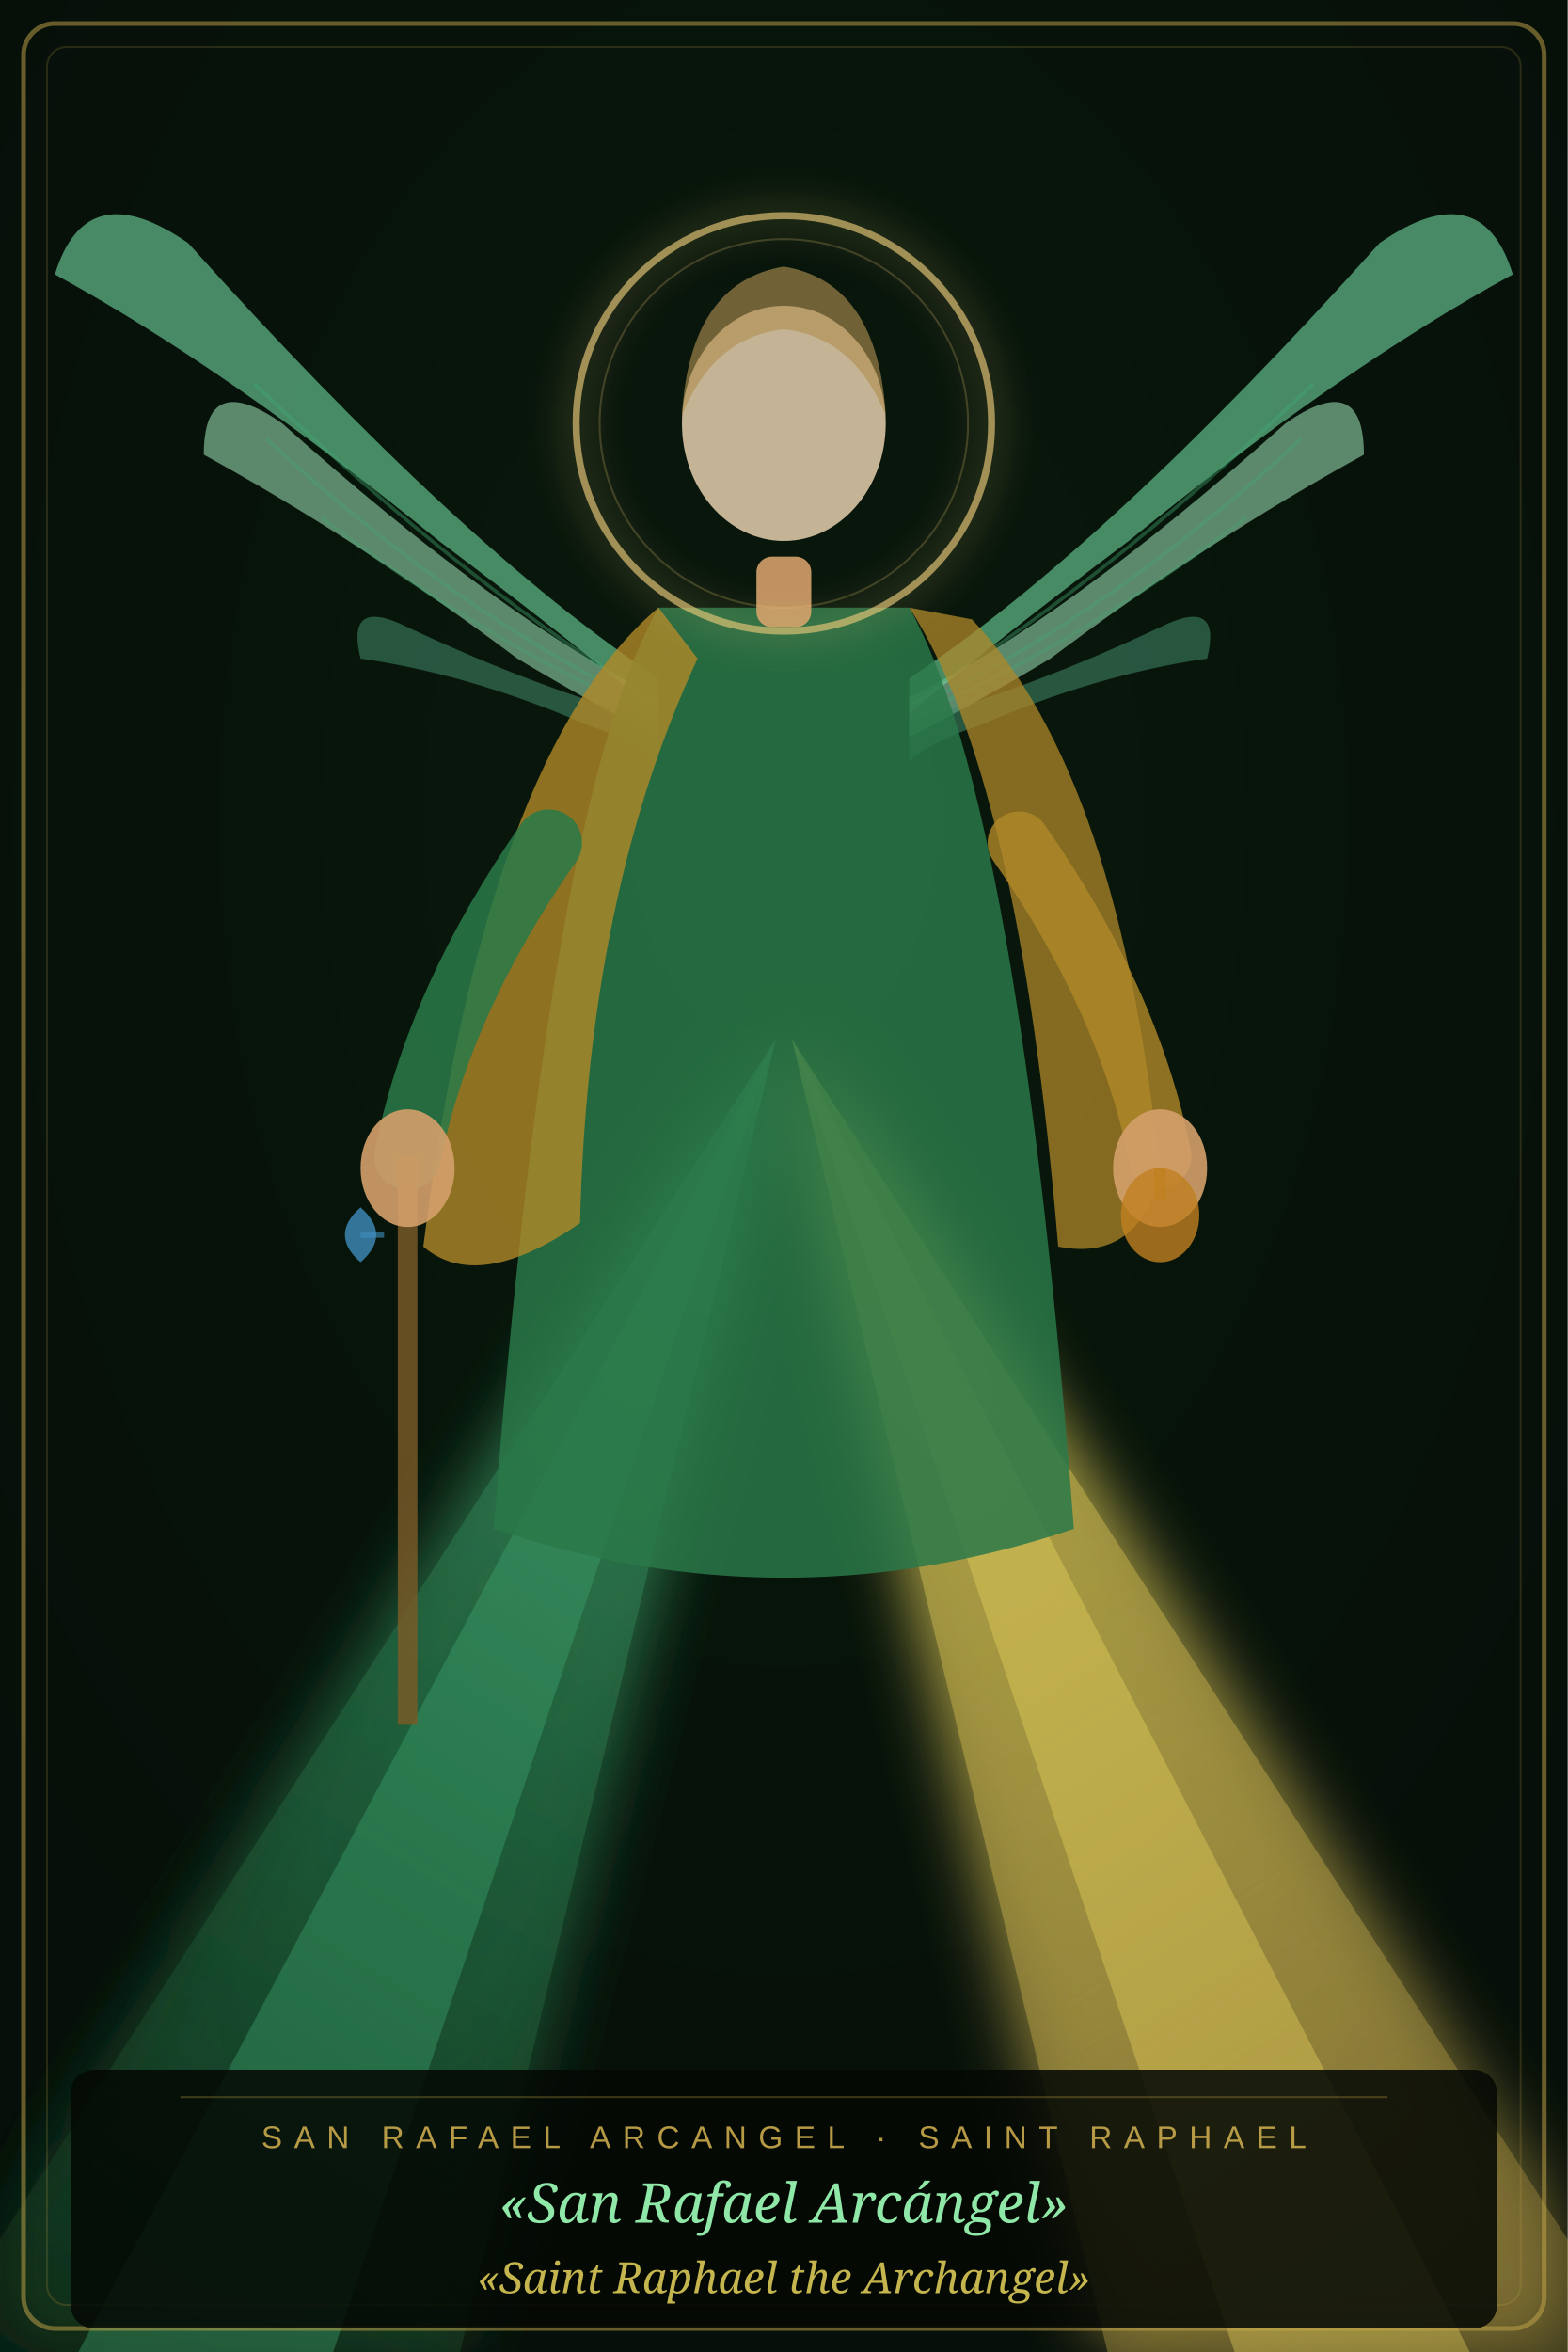
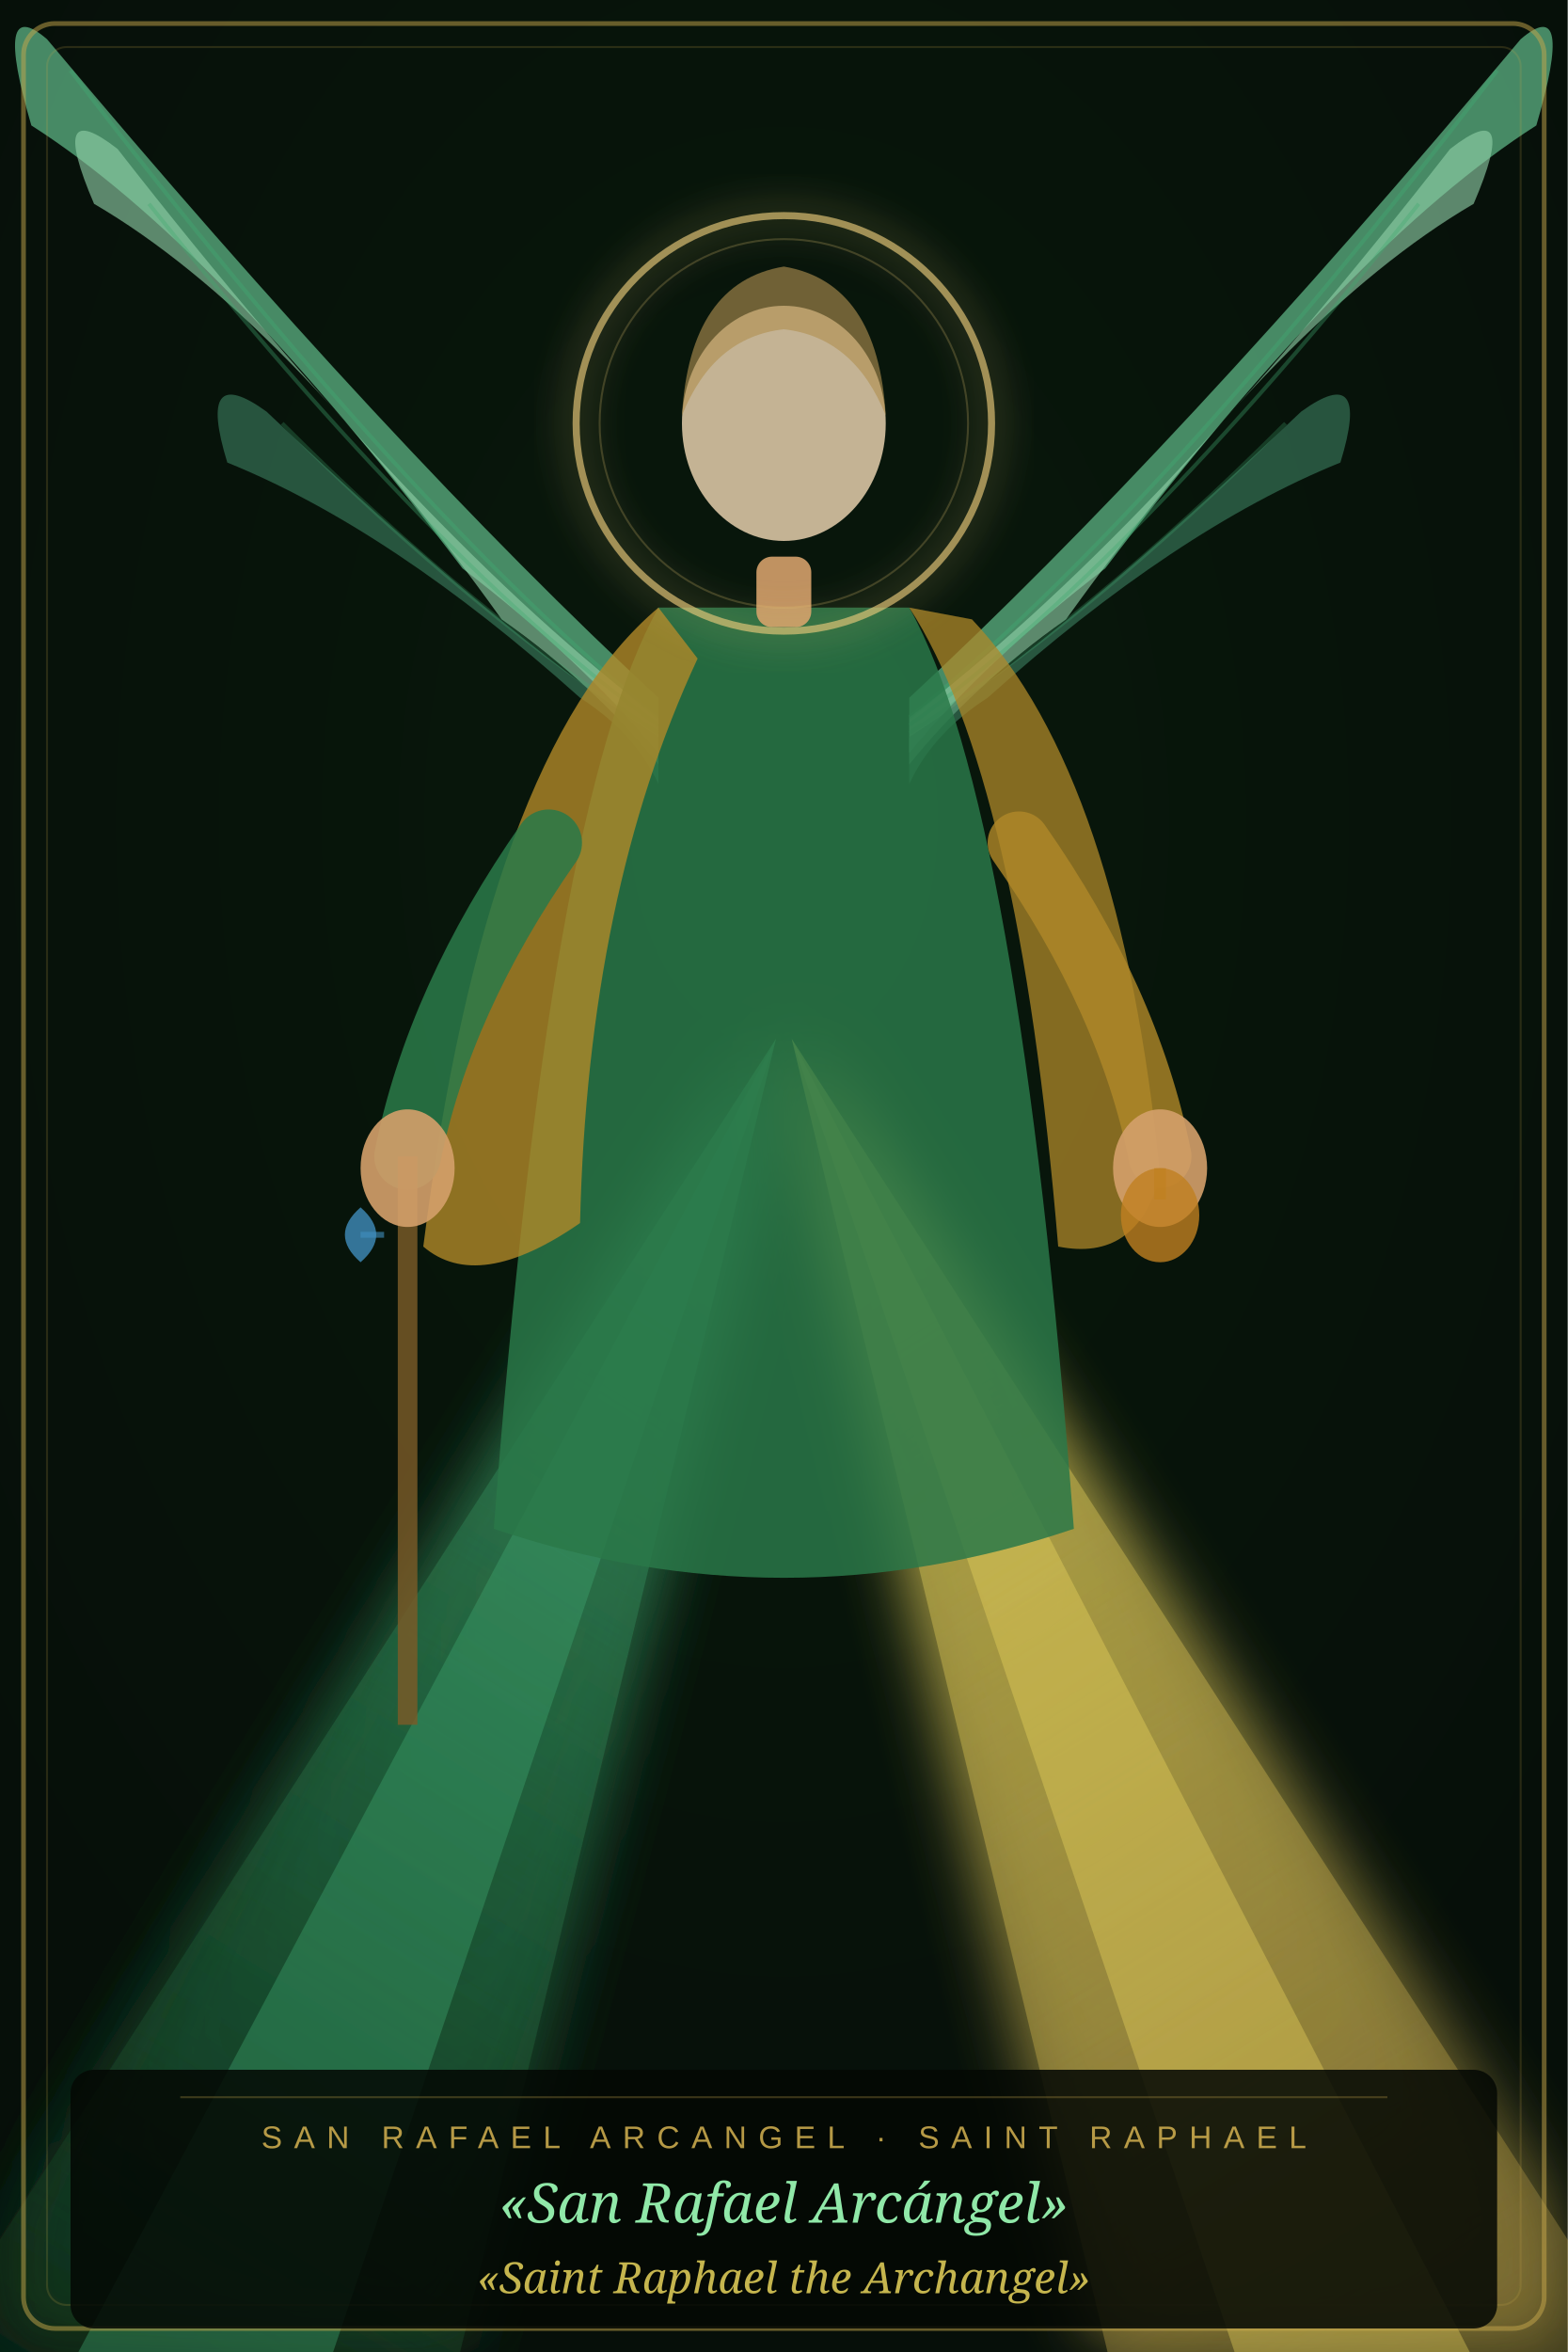
<svg xmlns="http://www.w3.org/2000/svg" viewBox="0 0 400 600">
  <defs>
    <radialGradient id="sr-bg" cx="50%" cy="35%" r="65%">
      <stop offset="0%" stop-color="#081208" />
      <stop offset="100%" stop-color="#040804" />
    </radialGradient>
    <linearGradient id="sr-r1" x1="50%" y1="0%" x2="10%" y2="100%">
      <stop offset="0%" stop-color="#40a870" stop-opacity="1" />
      <stop offset="100%" stop-color="#104020" stop-opacity="0.4" />
    </linearGradient>
    <linearGradient id="sr-r2" x1="50%" y1="0%" x2="90%" y2="100%">
      <stop offset="0%" stop-color="#f5e060" stop-opacity="1" />
      <stop offset="100%" stop-color="#c9a84c" stop-opacity="0.4" />
    </linearGradient>
    <filter id="sr-gl">
      <feGaussianBlur stdDeviation="9" result="b" />
      <feMerge>
        <feMergeNode in="b" />
        <feMergeNode in="b" />
        <feMergeNode in="SourceGraphic" />
      </feMerge>
    </filter>
    <filter id="sr-g2">
      <feGaussianBlur stdDeviation="5" result="b" />
      <feMerge>
        <feMergeNode in="b" />
        <feMergeNode in="SourceGraphic" />
      </feMerge>
    </filter>
  </defs>
  <rect width="400" height="600" fill="url(#sr-bg)" />
  <rect width="400" height="600" fill="#105030" opacity="0.10" />
  <polygon points="198,265 -25,610 115,610" fill="url(#sr-r1)" filter="url(#sr-gl)" opacity="0.72" />
  <polygon points="198,265 20,600  85,600" fill="#40a870" opacity="0.38" />
  <polygon points="202,265 425,610 285,610" fill="url(#sr-r2)" filter="url(#sr-gl)" opacity="0.70" />
  <polygon points="202,265 375,600 315,600" fill="#f5e060" opacity="0.34" />
-   <path d="M168,173 Q118,140 48,62 Q22,44 14,70 Q58,94 112,138 Q144,162 168,182 Z" fill="#60b888" opacity="0.72" />
-   <path d="M168,178 Q128,158 72,108 Q52,94 52,116 Q92,138 132,168 Q152,180 168,188 Z" fill="#90d0a8" opacity="0.62" />
-   <path d="M168,184 Q138,176 104,160 Q88,152 92,168 Q120,172 150,185 Q162,189 168,194 Z" fill="#408868" opacity="0.56" />
-   <path d="M168,179 Q122,152 65,98" stroke="#40a870" stroke-width="0.9" fill="none" opacity="0.40" />
-   <path d="M168,181 Q118,158 68,112" stroke="#40a870" stroke-width="0.9" fill="none" opacity="0.34" />
-   <path d="M168,183 Q124,164 82,132" stroke="#40a870" stroke-width="0.9" fill="none" opacity="0.27" />
-   <path d="M232,173 Q282,140 352,62 Q378,44 386,70 Q342,94 288,138 Q256,162 232,182 Z" fill="#60b888" opacity="0.72" />
-   <path d="M232,178 Q272,158 328,108 Q348,94 348,116 Q308,138 268,168 Q248,180 232,188 Z" fill="#90d0a8" opacity="0.62" />
-   <path d="M232,184 Q262,176 296,160 Q312,152 308,168 Q280,172 250,185 Q238,189 232,194 Z" fill="#408868" opacity="0.56" />
-   <path d="M232,179 Q278,152 335,98" stroke="#40a870" stroke-width="0.9" fill="none" opacity="0.40" />
-   <path d="M232,181 Q282,158 332,112" stroke="#40a870" stroke-width="0.9" fill="none" opacity="0.34" />
-   <path d="M232,183 Q276,164 318,132" stroke="#40a870" stroke-width="0.9" fill="none" opacity="0.27" />
+   <path d="M168,178 Q100,115 12,10 Q-2,-2 8,32 Q55,62 118,145 Q148,168 168,192 Z" fill="#60b888" opacity="0.72" />
+   <path d="M168,183 Q108,138 30,38 Q12,24 24,52 Q72,80 128,158 Q152,175 168,195 Z" fill="#90d0a8" opacity="0.62" />
+   <path d="M168,188 Q128,162 68,105 Q50,92 58,118 Q100,135 148,178 Q162,187 168,200 Z" fill="#408868" opacity="0.56" />
+   <path d="M168,183 Q105,132 18,18" stroke="#40a870" stroke-width="1.0" fill="none" opacity="0.42" />
+   <path d="M168,185 Q112,145 38,52" stroke="#40a870" stroke-width="1.0" fill="none" opacity="0.35" />
+   <path d="M168,187 Q122,158 72,108" stroke="#40a870" stroke-width="1.0" fill="none" opacity="0.27" />
+   <path d="M232,178 Q300,115 388,10 Q402,-2 392,32 Q345,62 282,145 Q252,168 232,192 Z" fill="#60b888" opacity="0.72" />
+   <path d="M232,183 Q292,138 370,38 Q388,24 376,52 Q328,80 272,158 Q248,175 232,195 Z" fill="#90d0a8" opacity="0.62" />
+   <path d="M232,188 Q272,162 332,105 Q350,92 342,118 Q300,135 252,178 Q238,187 232,200 Z" fill="#408868" opacity="0.56" />
+   <path d="M232,183 Q295,132 382,18" stroke="#40a870" stroke-width="1.0" fill="none" opacity="0.42" />
+   <path d="M232,185 Q288,145 362,52" stroke="#40a870" stroke-width="1.0" fill="none" opacity="0.35" />
+   <path d="M232,187 Q278,158 328,108" stroke="#40a870" stroke-width="1.0" fill="none" opacity="0.27" />
  <path d="M168,155 Q140,205 126,390 Q200,415 274,390 Q260,205 232,155 Z" fill="#2a7848" opacity="0.84" />
  <path d="M168,155 Q124,192 108,318 Q122,330 148,312 Q150,228 178,168 Z" fill="#b08828" opacity="0.80" />
  <path d="M232,155 Q260,198 270,318 Q290,322 296,300 Q286,198 248,158 Z" fill="#b08828" opacity="0.74" />
  <path d="M140,215 Q112,255 104,295" stroke="#2a7848" stroke-width="17" fill="none" stroke-linecap="round" opacity="0.86" />
  <path d="M260,215 Q288,255 296,295" stroke="#b08828" stroke-width="16" fill="none" stroke-linecap="round" opacity="0.80" />
  <line x1="104" y1="295" x2="104" y2="440" stroke="#7a5a28" stroke-width="5" stroke-opacity="0.82" />
  <path d="M92,308 Q84,315 92,322 Q100,315 92,308 Z" fill="#4090c0" opacity="0.78" />
  <path d="M98,315 L92,315" stroke="#4090c0" stroke-width="1.5" opacity="0.6" />
  <ellipse cx="104" cy="298" rx="12" ry="15" fill="#d4a06a" opacity="0.9" />
  <ellipse cx="296" cy="298" rx="12" ry="15" fill="#d4a06a" opacity="0.9" />
  <ellipse cx="296" cy="310" rx="10" ry="12" fill="#c08020" opacity="0.80" />
  <path d="M296,298 L296,306" stroke="#c08020" stroke-width="3" opacity="0.7" />
  <rect x="193" y="142" width="14" height="18" rx="4" fill="#d4a06a" opacity="0.9" />
  <ellipse cx="200" cy="108" rx="26" ry="30" fill="#d4c0a0" opacity="0.92" />
  <path d="M174,106 Q176,72 200,68 Q224,72 226,106 Q218,86 200,84 Q182,86 174,106 Z" fill="#b09050" opacity="0.62" />
  <circle cx="200" cy="108" r="53" fill="none" stroke="#e8c97a" stroke-width="1.8" stroke-opacity="0.65" filter="url(#sr-g2)" />
  <circle cx="200" cy="108" r="47" fill="none" stroke="#e8c97a" stroke-width="0.5" stroke-opacity="0.22" />
  <rect x="6" y="6" width="388" height="588" rx="8" fill="none" stroke="#c9a84c" stroke-width="1.2" stroke-opacity="0.5" />
  <rect x="12" y="12" width="376" height="576" rx="5" fill="none" stroke="#c9a84c" stroke-width="0.5" stroke-opacity="0.18" />
  <rect x="18" y="528" width="364" height="66" rx="6" fill="#040804" opacity="0.86" />
  <line x1="46" y1="535" x2="354" y2="535" stroke="#c9a84c" stroke-width="0.5" stroke-opacity="0.28" />
  <text x="200" y="548" text-anchor="middle" font-family="Arial,sans-serif" font-size="8" fill="#c9a84c" letter-spacing="3" opacity="0.9">SAN RAFAEL ARCANGEL  ·  SAINT RAPHAEL</text>
  <text x="200" y="567" text-anchor="middle" font-family="Georgia,serif" font-size="14" fill="#90e8a8" font-style="italic">«San Rafael Arcángel»</text>
  <text x="200" y="585" text-anchor="middle" font-family="Georgia,serif" font-size="11" fill="#f5e060" font-style="italic" opacity="0.8">«Saint Raphael the Archangel»</text>
</svg>
